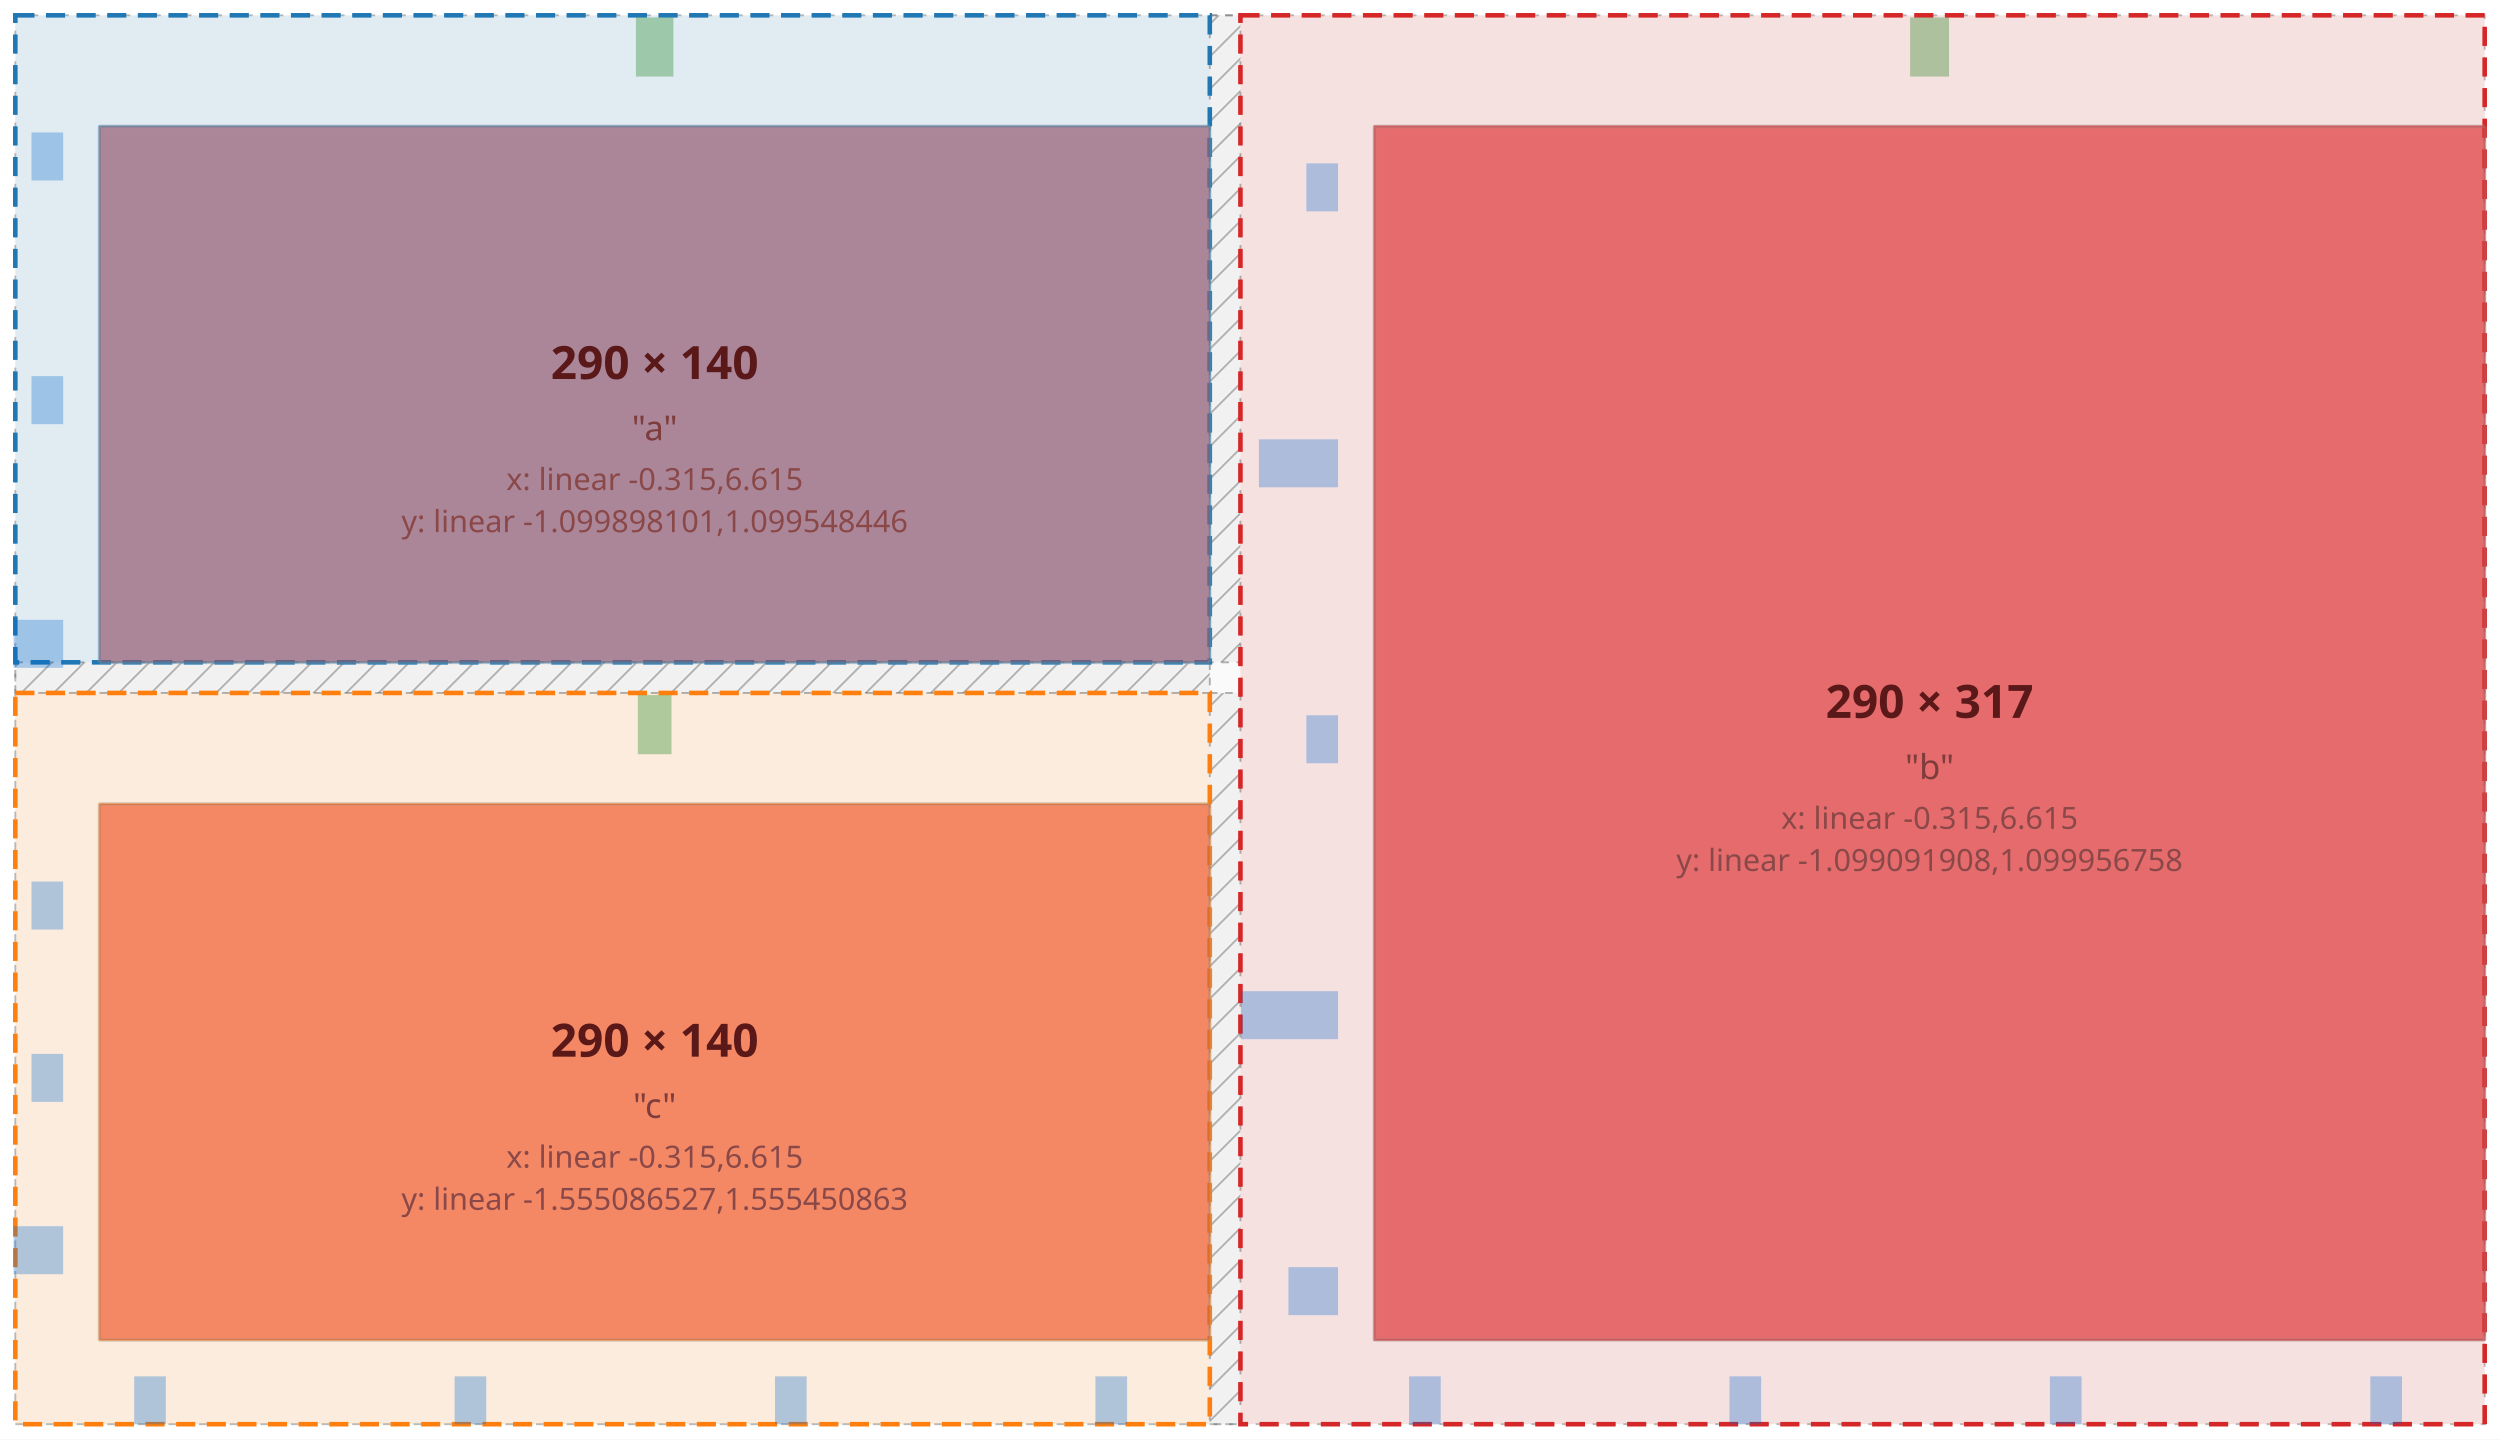
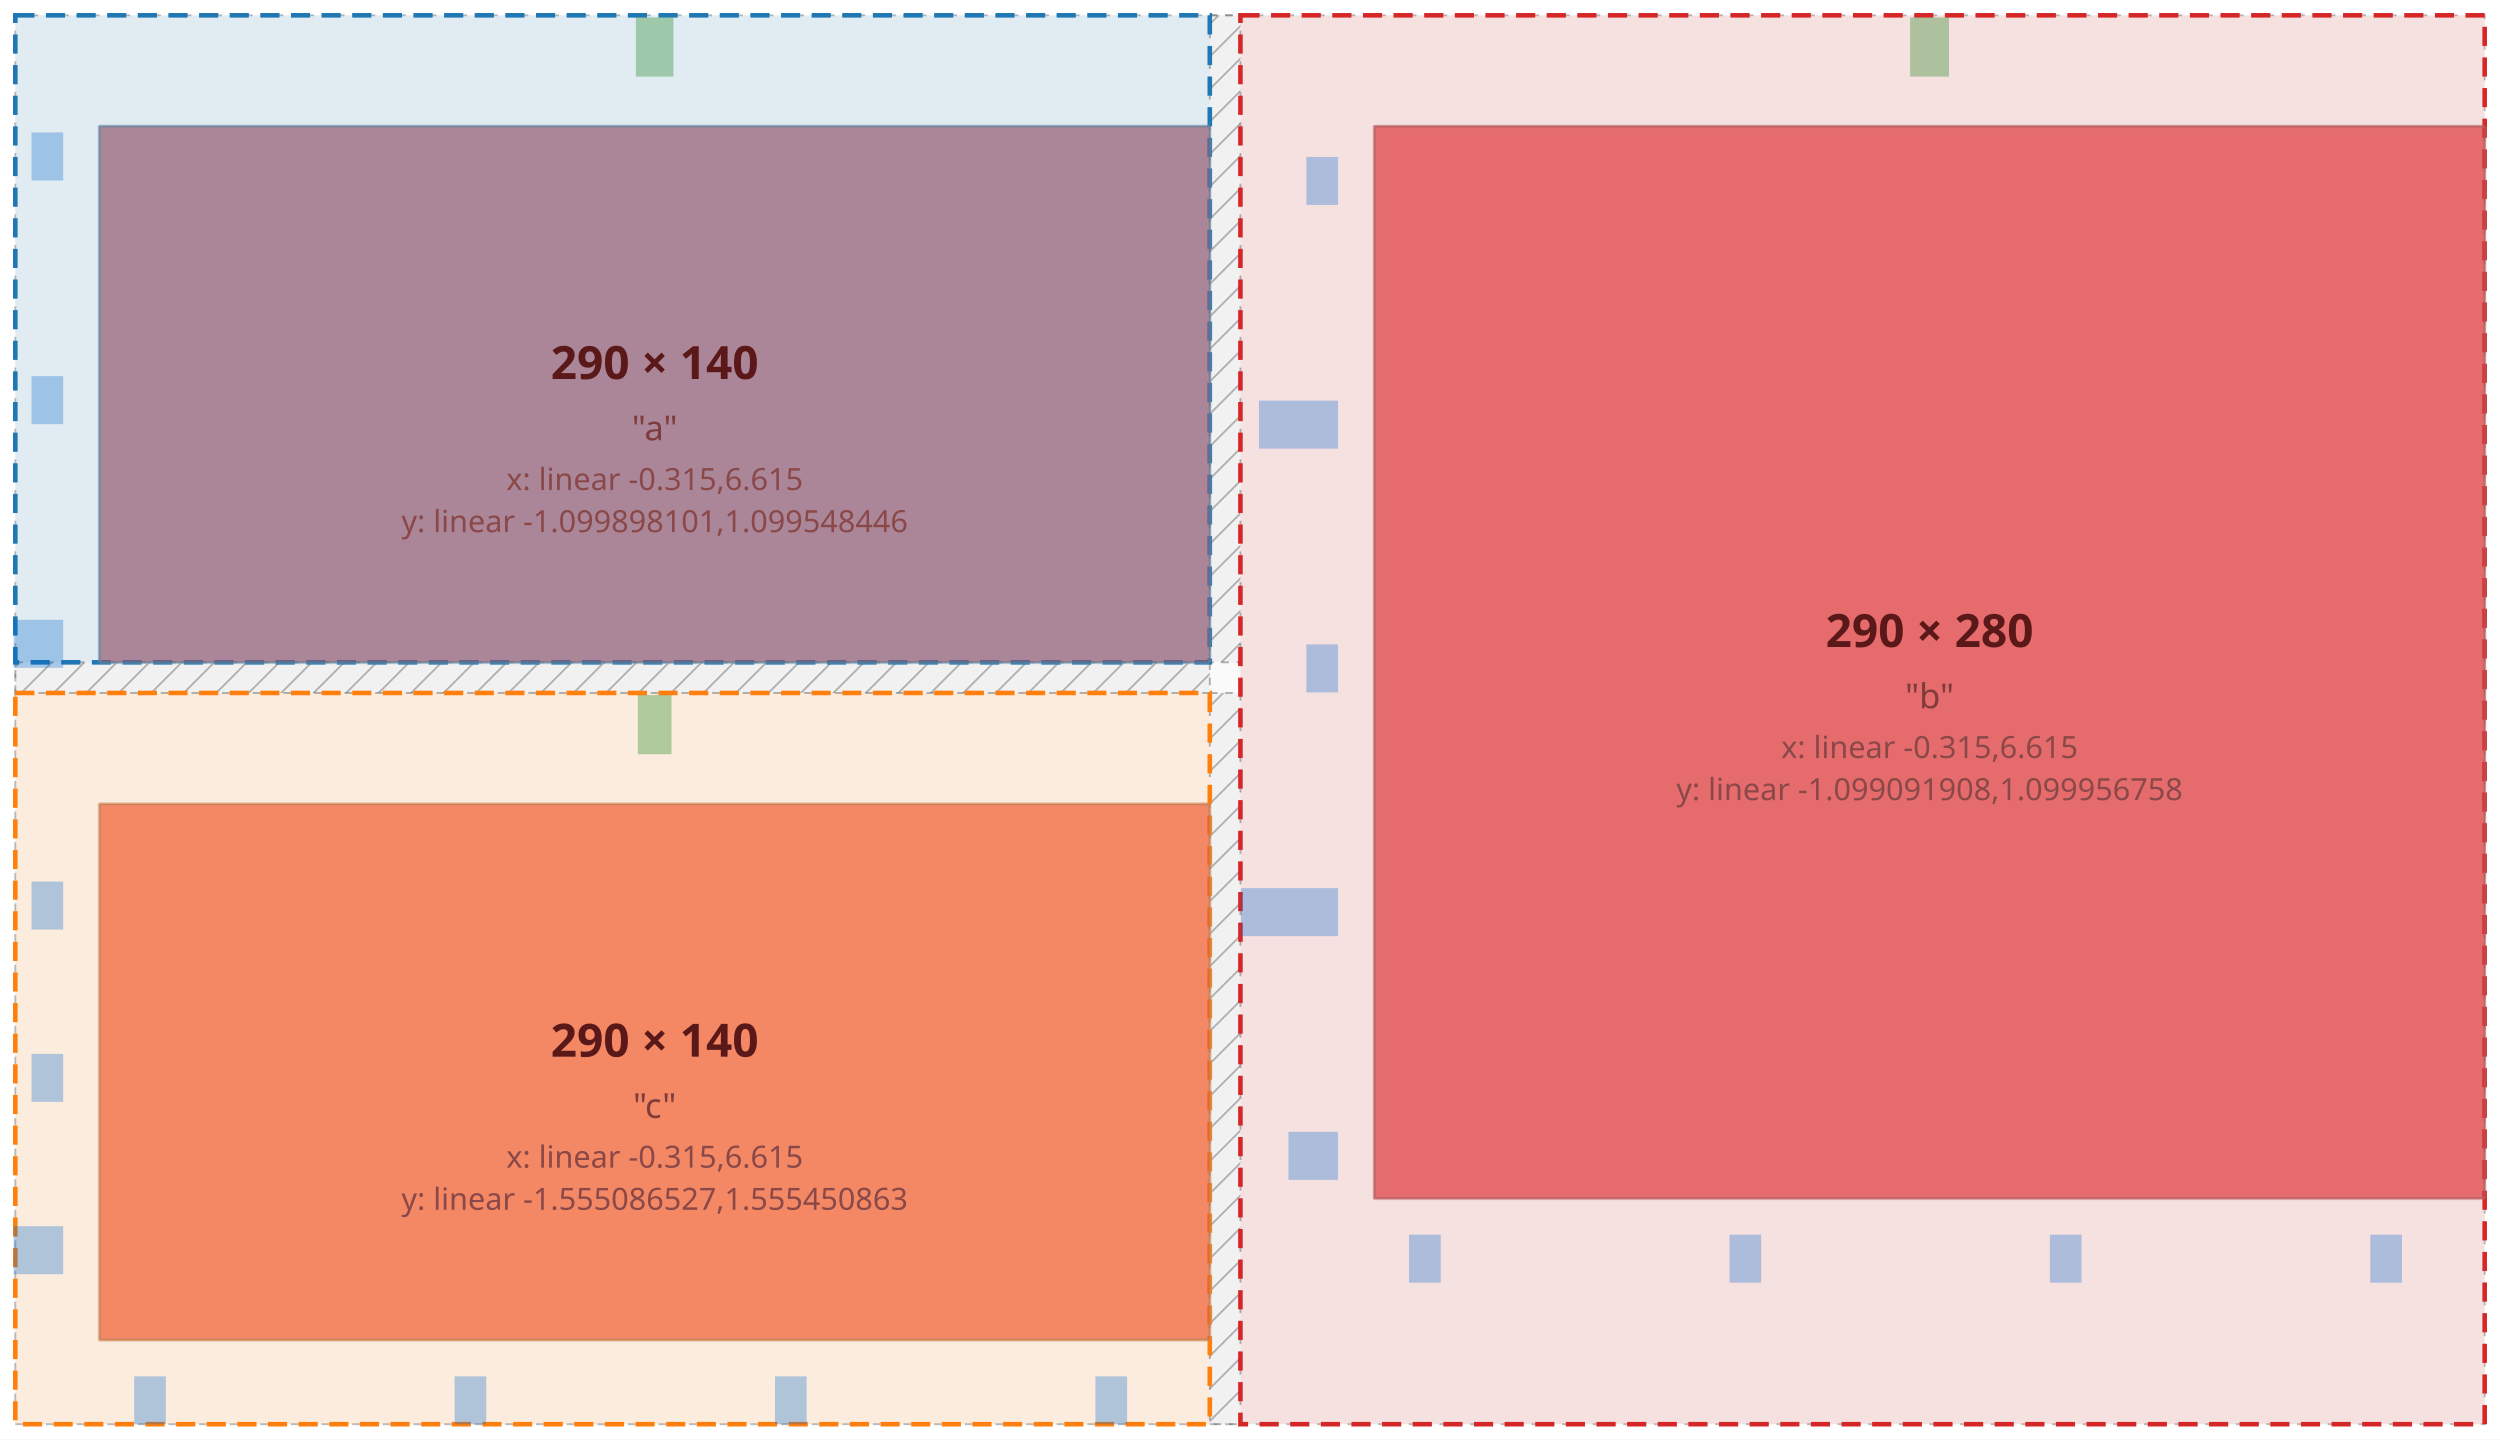
- <svg xmlns="http://www.w3.org/2000/svg" width="653" height="376" viewBox="0 0 653 376" font-family="DejaVu Sans, Bitstream Vera Sans, Verdana, Arial, sans-serif" font-size="11" data-plotlet-version="0.6.0" data-plotlet-schema="2" data-plotlet-kind="layout">
+ <svg xmlns="http://www.w3.org/2000/svg" width="653" height="376" viewBox="0 0 653 376" font-family="DejaVu Sans, Bitstream Vera Sans, Verdana, Arial, sans-serif" font-size="11" data-plotlet-version="0.6.4" data-plotlet-schema="2" data-plotlet-kind="layout">
  <rect width="653" height="376" fill="#fff" />
  <g transform="translate(4,4)">
    <g transform="translate(0.00,0.00)" data-plotlet-kind="diagram">
      <g font-family="sans-serif">
        <rect x="0.00" y="0.00" width="645.00" height="368.00" fill="#fafafa" />
        <defs>
          <pattern id="plotlet-gap-hatch" patternUnits="userSpaceOnUse" width="6" height="6" patternTransform="rotate(45)">
            <rect width="6" height="6" fill="#666" fill-opacity="0.06" />
            <line x1="0" y1="0" x2="0" y2="6" stroke="#666" stroke-opacity="0.45" stroke-width="1" />
          </pattern>
        </defs>
        <rect x="0.00" y="0.00" width="645.00" height="368.00" fill="none" stroke="#bbb" stroke-width="0.50" stroke-dasharray="2,2" />
        <rect x="0.00" y="169.00" width="312.00" height="8.00" fill="url(#plotlet-gap-hatch)" stroke="#666" stroke-width="0.50" stroke-dasharray="2,2" stroke-opacity="0.50" />
        <rect x="312.00" y="0.00" width="8.00" height="169.00" fill="url(#plotlet-gap-hatch)" stroke="#666" stroke-width="0.50" stroke-dasharray="2,2" stroke-opacity="0.50" />
        <rect x="312.00" y="177.00" width="8.00" height="191.00" fill="url(#plotlet-gap-hatch)" stroke="#666" stroke-width="0.50" stroke-dasharray="2,2" stroke-opacity="0.50" />
        <rect x="0.00" y="0.00" width="312.00" height="169.00" fill="#1f77b4" stroke="#1f77b4" stroke-width="1.20" stroke-dasharray="5,3" fill-opacity="0.12" />
        <rect x="22.00" y="29.00" width="290.00" height="140.00" fill="#1f77b4" stroke="#1f77b4" stroke-width="0.60" fill-opacity="0.38" stroke-opacity="0.60" />
        <text x="167.00" y="95.00" text-anchor="middle" font-size="12" fill="#222" font-weight="bold">290 × 140</text>
        <text x="167.00" y="111.00" text-anchor="middle" font-size="9" fill="#555">"a"</text>
        <text x="167.00" y="124.00" text-anchor="middle" font-size="8" fill="#666">x: linear -0.315,6.615</text>
        <text x="167.00" y="135.00" text-anchor="middle" font-size="8" fill="#666">y: linear -1.099898101,1.099548446</text>
        <rect x="0.00" y="177.00" width="312.00" height="191.00" fill="#ff7f0e" stroke="#ff7f0e" stroke-width="1.20" stroke-dasharray="5,3" fill-opacity="0.12" />
        <rect x="22.00" y="206.00" width="290.00" height="140.00" fill="#ff7f0e" stroke="#ff7f0e" stroke-width="0.60" fill-opacity="0.38" stroke-opacity="0.60" />
        <text x="167.00" y="272.00" text-anchor="middle" font-size="12" fill="#222" font-weight="bold">290 × 140</text>
        <text x="167.00" y="288.00" text-anchor="middle" font-size="9" fill="#555">"c"</text>
        <text x="167.00" y="301.00" text-anchor="middle" font-size="8" fill="#666">x: linear -0.315,6.615</text>
        <text x="167.00" y="312.00" text-anchor="middle" font-size="8" fill="#666">y: linear -1.555086527,1.555450863</text>
        <rect x="320.00" y="0.00" width="325.00" height="368.00" fill="#d62728" stroke="#d62728" stroke-width="1.20" stroke-dasharray="5,3" fill-opacity="0.12" />
-         <rect x="355.00" y="29.00" width="290.00" height="317.00" fill="#d62728" stroke="#d62728" stroke-width="0.60" fill-opacity="0.38" stroke-opacity="0.60" />
-         <text x="500.00" y="183.50" text-anchor="middle" font-size="12" fill="#222" font-weight="bold">290 × 317</text>
-         <text x="500.00" y="199.50" text-anchor="middle" font-size="9" fill="#555">"b"</text>
-         <text x="500.00" y="212.50" text-anchor="middle" font-size="8" fill="#666">x: linear -0.315,6.615</text>
-         <text x="500.00" y="223.50" text-anchor="middle" font-size="8" fill="#666">y: linear -1.099091908,1.099956758</text>
+         <rect x="355.00" y="29.00" width="290.00" height="280.00" fill="#d62728" stroke="#d62728" stroke-width="0.60" fill-opacity="0.38" stroke-opacity="0.60" />
+         <text x="500.00" y="165.00" text-anchor="middle" font-size="12" fill="#222" font-weight="bold">290 × 280</text>
+         <text x="500.00" y="181.00" text-anchor="middle" font-size="9" fill="#555">"b"</text>
+         <text x="500.00" y="194.00" text-anchor="middle" font-size="8" fill="#666">x: linear -0.315,6.615</text>
+         <text x="500.00" y="205.00" text-anchor="middle" font-size="8" fill="#666">y: linear -1.099091908,1.099956758</text>
        <rect x="22.00" y="29.00" width="290.00" height="140.00" fill="#d00" fill-opacity="0.3" />
        <rect x="22.00" y="28.50" width="290.00" height="1.00" fill="#999" fill-opacity="0.3" />
        <rect x="22.00" y="168.50" width="290.00" height="1.00" fill="#999" fill-opacity="0.3" />
        <rect x="21.50" y="29.00" width="1.00" height="140.00" fill="#999" fill-opacity="0.3" />
        <rect x="311.50" y="29.00" width="1.00" height="140.00" fill="#999" fill-opacity="0.3" />
        <rect x="-0.46" y="157.90" width="12.96" height="12.54" fill="#06c" fill-opacity="0.3" />
        <rect x="4.23" y="94.25" width="8.27" height="12.54" fill="#06c" fill-opacity="0.3" />
        <rect x="4.23" y="30.60" width="8.27" height="12.54" fill="#06c" fill-opacity="0.3" />
        <rect x="162.10" y="0.56" width="9.80" height="15.44" fill="#070" fill-opacity="0.3" />
        <rect x="22.00" y="206.00" width="290.00" height="140.00" fill="#d00" fill-opacity="0.3" />
        <rect x="22.00" y="205.50" width="290.00" height="1.00" fill="#999" fill-opacity="0.3" />
        <rect x="22.00" y="345.50" width="290.00" height="1.00" fill="#999" fill-opacity="0.3" />
        <rect x="21.50" y="206.00" width="1.00" height="140.00" fill="#999" fill-opacity="0.3" />
        <rect x="311.50" y="206.00" width="1.00" height="140.00" fill="#999" fill-opacity="0.3" />
        <rect x="31.05" y="355.50" width="8.27" height="12.54" fill="#06c" fill-opacity="0.3" />
        <rect x="114.74" y="355.50" width="8.27" height="12.54" fill="#06c" fill-opacity="0.3" />
        <rect x="198.43" y="355.50" width="8.27" height="12.54" fill="#06c" fill-opacity="0.3" />
        <rect x="282.13" y="355.50" width="8.27" height="12.54" fill="#06c" fill-opacity="0.3" />
        <rect x="-0.46" y="316.28" width="12.96" height="12.54" fill="#06c" fill-opacity="0.3" />
        <rect x="4.23" y="271.27" width="8.27" height="12.54" fill="#06c" fill-opacity="0.3" />
        <rect x="4.23" y="226.26" width="8.27" height="12.54" fill="#06c" fill-opacity="0.3" />
        <rect x="162.60" y="177.56" width="8.80" height="15.44" fill="#070" fill-opacity="0.3" />
-         <rect x="355.00" y="29.00" width="290.00" height="317.00" fill="#d00" fill-opacity="0.3" />
+         <rect x="355.00" y="29.00" width="290.00" height="280.00" fill="#d00" fill-opacity="0.3" />
        <rect x="355.00" y="28.50" width="290.00" height="1.00" fill="#999" fill-opacity="0.3" />
-         <rect x="355.00" y="345.50" width="290.00" height="1.00" fill="#999" fill-opacity="0.3" />
-         <rect x="354.50" y="29.00" width="1.00" height="317.00" fill="#999" fill-opacity="0.3" />
-         <rect x="644.50" y="29.00" width="1.00" height="317.00" fill="#999" fill-opacity="0.3" />
-         <rect x="364.05" y="355.50" width="8.27" height="12.54" fill="#06c" fill-opacity="0.3" />
-         <rect x="447.74" y="355.50" width="8.27" height="12.54" fill="#06c" fill-opacity="0.3" />
-         <rect x="531.43" y="355.50" width="8.27" height="12.54" fill="#06c" fill-opacity="0.3" />
-         <rect x="615.13" y="355.50" width="8.27" height="12.54" fill="#06c" fill-opacity="0.3" />
-         <rect x="332.54" y="326.98" width="12.96" height="12.54" fill="#06c" fill-opacity="0.3" />
-         <rect x="320.13" y="254.90" width="25.37" height="12.54" fill="#06c" fill-opacity="0.3" />
-         <rect x="337.23" y="182.82" width="8.27" height="12.54" fill="#06c" fill-opacity="0.3" />
-         <rect x="324.83" y="110.75" width="20.67" height="12.54" fill="#06c" fill-opacity="0.3" />
-         <rect x="337.23" y="38.67" width="8.27" height="12.54" fill="#06c" fill-opacity="0.3" />
+         <rect x="355.00" y="308.50" width="290.00" height="1.00" fill="#999" fill-opacity="0.3" />
+         <rect x="354.50" y="29.00" width="1.00" height="280.00" fill="#999" fill-opacity="0.3" />
+         <rect x="644.50" y="29.00" width="1.00" height="280.00" fill="#999" fill-opacity="0.3" />
+         <rect x="364.05" y="318.50" width="8.27" height="12.54" fill="#06c" fill-opacity="0.3" />
+         <rect x="447.74" y="318.50" width="8.27" height="12.54" fill="#06c" fill-opacity="0.3" />
+         <rect x="531.43" y="318.50" width="8.27" height="12.54" fill="#06c" fill-opacity="0.3" />
+         <rect x="615.13" y="318.50" width="8.27" height="12.54" fill="#06c" fill-opacity="0.3" />
+         <rect x="332.54" y="291.64" width="12.96" height="12.54" fill="#06c" fill-opacity="0.3" />
+         <rect x="320.13" y="227.98" width="25.37" height="12.54" fill="#06c" fill-opacity="0.3" />
+         <rect x="337.23" y="164.32" width="8.27" height="12.54" fill="#06c" fill-opacity="0.3" />
+         <rect x="324.83" y="100.65" width="20.67" height="12.54" fill="#06c" fill-opacity="0.3" />
+         <rect x="337.23" y="36.99" width="8.27" height="12.54" fill="#06c" fill-opacity="0.3" />
        <rect x="494.92" y="0.56" width="10.16" height="15.44" fill="#070" fill-opacity="0.3" />
      </g>
    </g>
  </g>
</svg>
